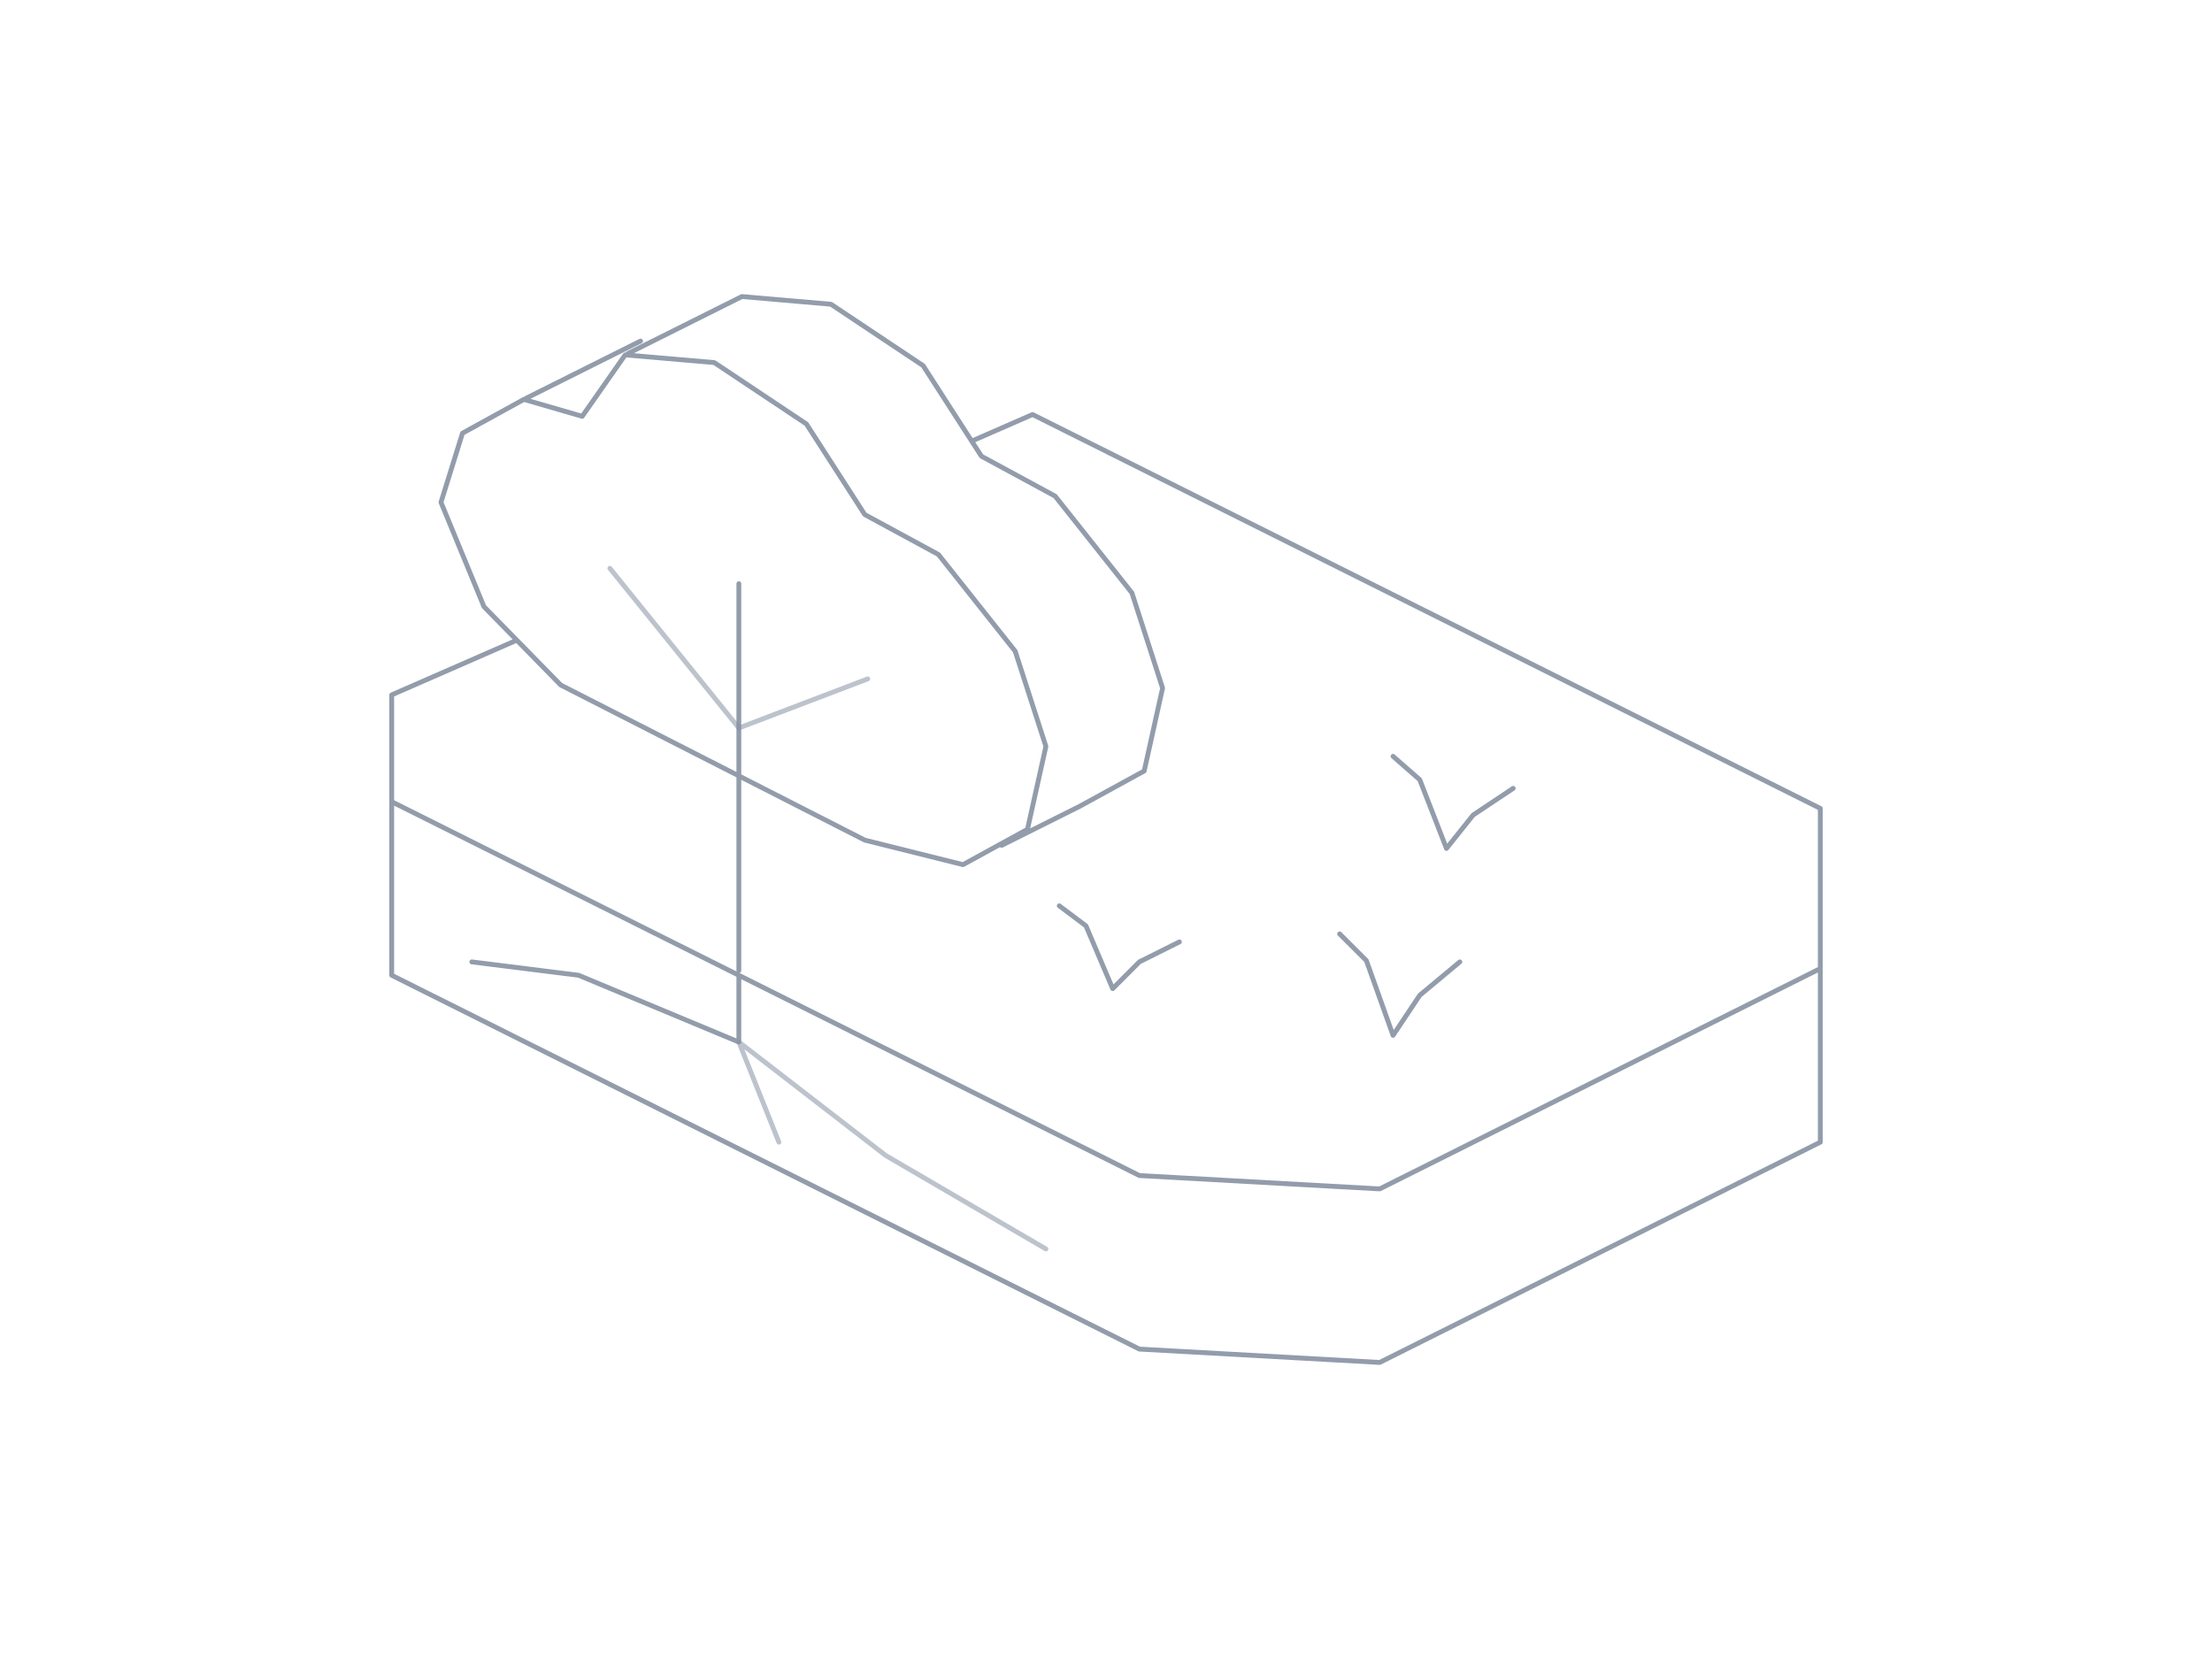
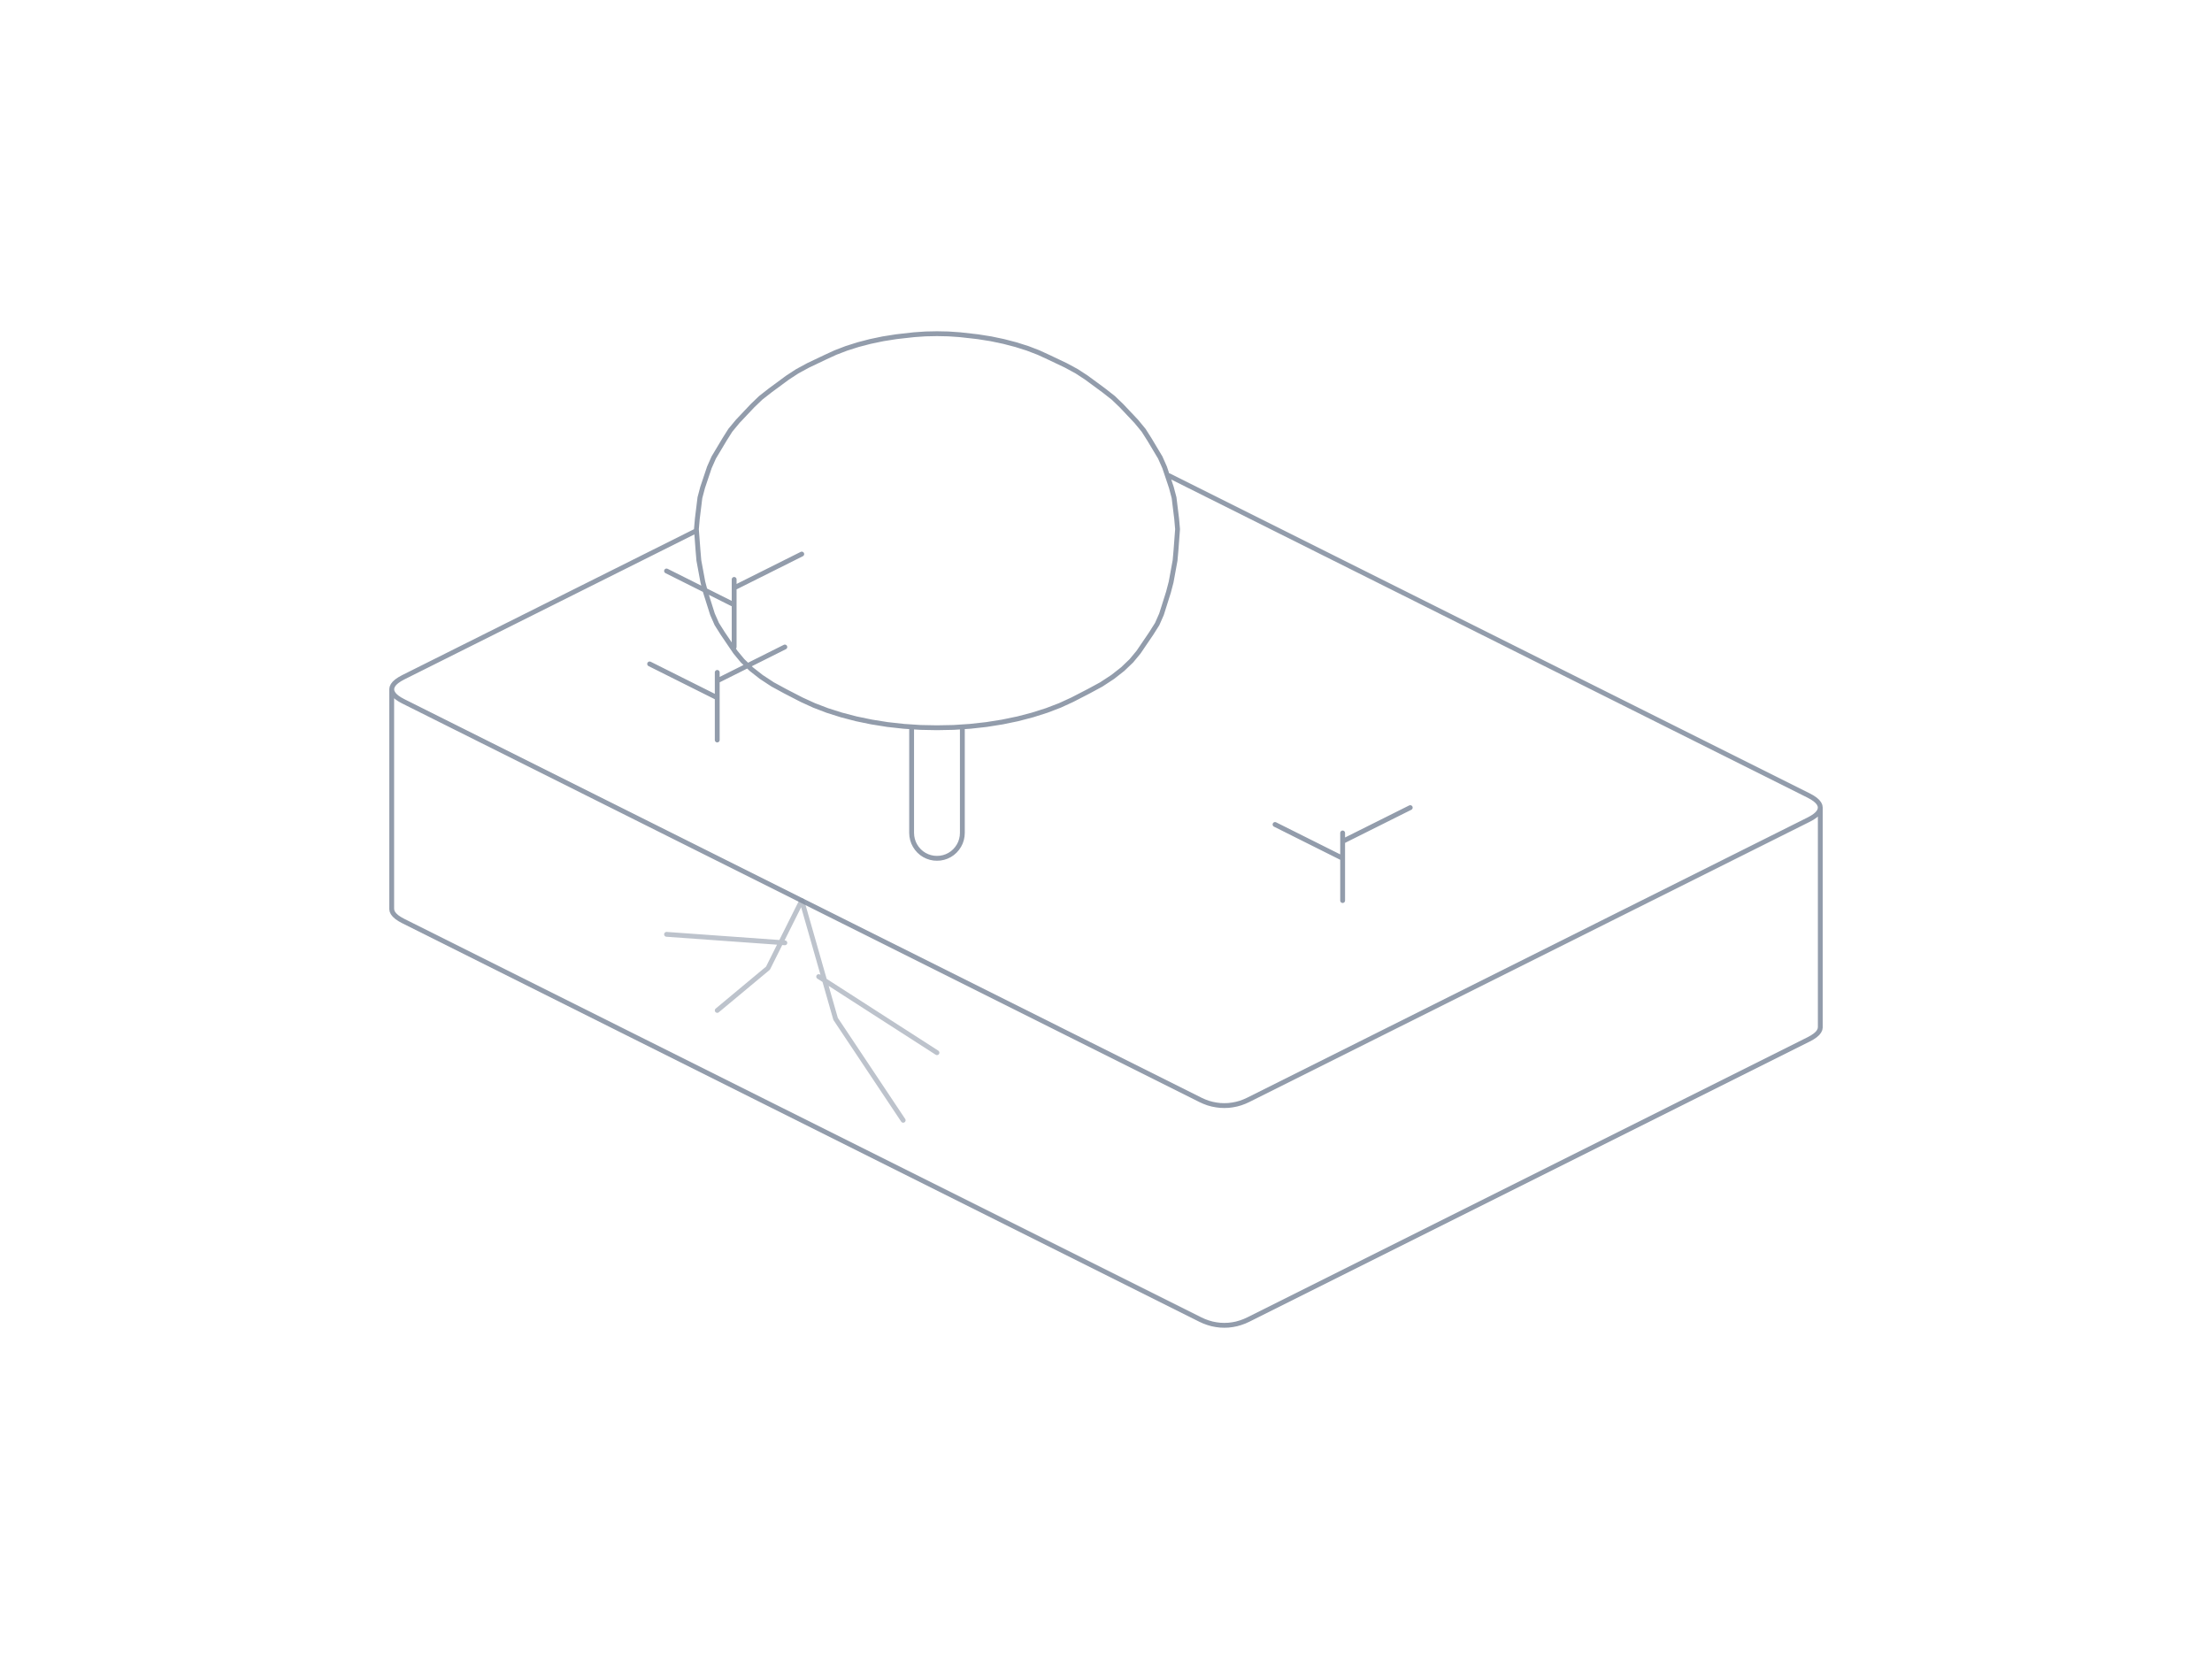
<svg xmlns="http://www.w3.org/2000/svg" viewBox="0 0 480 360" role="img" color="#8792a2" fill="none" stroke="currentColor" stroke-width="1.05" stroke-linecap="round" stroke-linejoin="round">
-   <path vector-effect="non-scaling-stroke" stroke-opacity=".55" d="M160.33,226.12 192.20,250.74 226.96,271.02 M160.33,226.12 169.02,247.85 M132.34,123.32 160.33,157.97 188.31,147.31" />
-   <path vector-effect="non-scaling-stroke" stroke-opacity=".9" d="M85.00,174.36 85.00,211.63 247.24,292.75 299.39,295.65 395.00,247.85 395.00,210.57 M224.07,89.95 395.00,175.42 395.00,210.18 299.39,257.99 247.24,255.09 85.00,173.97 85.00,150.79 111.80,139.07 M211.18,95.58 224.07,89.95 M160.33,211.63 160.33,226.12 125.56,211.63 102.38,208.73 M229.86,196.56 235.65,200.91 241.45,214.53 247.24,208.73 255.93,204.39 M290.70,202.65 296.50,208.44 302.29,224.67 308.08,215.98 316.78,208.73 M302.29,164.12 308.08,169.19 313.88,184.11 319.67,176.86 328.36,171.07 M114.14,86.44 139.00,74.01 M160.99,64.35 180.32,66.02 200.31,79.34 212.97,99.00 228.96,107.66 245.62,128.65 252.28,149.31 248.29,167.30 234.29,174.97 217.35,183.44 M136.27,76.71 160.99,64.35 M121.68,148.65 105.02,131.65 95.69,109.00 100.36,94.00 113.68,86.67 126.34,90.34 135.67,77.01 155.00,78.68 174.99,92.00 187.65,111.66 203.64,120.33 220.30,141.32 226.96,161.97 222.96,179.96 208.97,187.63 187.65,182.30 121.68,148.65 M160.33,210.62 160.33,126.66" />
+   <path vector-effect="non-scaling-stroke" stroke-opacity=".55" d="M173.98,195.42 166.65,210.09 155.64,219.26 M173.98,195.42 181.32,221.09 195.99,243.10 M170.31,204.59 144.64,202.75 M177.65,211.92 203.32,228.43" />
+   <path vector-effect="non-scaling-stroke" stroke-opacity=".9" d="M150.80,115.32 87.50,146.97 86.74,147.39 86.11,147.82 85.62,148.25 85.28,148.69 85.07,149.13 85.00,149.57 85.00,197.25 85.07,197.70 85.28,198.14 85.62,198.57 86.11,199.01 86.74,199.44 87.50,199.86 260.47,286.34 261.31,286.72 262.16,287.03 263.03,287.28 263.91,287.45 264.79,287.56 265.67,287.59 266.56,287.56 267.44,287.45 268.32,287.28 269.18,287.03 270.04,286.72 270.88,286.34 392.50,225.53 393.26,225.11 393.89,224.68 394.38,224.25 394.72,223.81 394.93,223.37 395.00,222.93 395.00,175.25 394.93,174.80 394.72,174.36 394.38,173.93 393.89,173.49 393.26,173.06 392.50,172.64 253.70,103.24 M395.00,175.25 394.93,175.69 394.72,176.13 394.38,176.57 393.89,177.00 393.26,177.43 392.50,177.85 270.88,238.66 270.04,239.04 269.18,239.36 268.32,239.60 267.44,239.77 266.56,239.88 265.67,239.91 264.79,239.88 263.91,239.77 263.03,239.60 262.16,239.36 261.31,239.04 260.47,238.66 87.50,152.18 86.74,151.76 86.11,151.33 85.62,150.90 85.28,150.46 85.07,150.02 85.00,149.57 M197.82,158.07 197.82,180.75 197.87,181.47 198.01,182.17 198.24,182.86 198.56,183.50 198.96,184.10 199.43,184.64 199.97,185.12 200.57,185.52 201.22,185.84 201.90,186.07 202.61,186.21 203.32,186.25 204.04,186.21 204.75,186.07 205.43,185.84 206.08,185.52 206.68,185.12 207.22,184.64 207.69,184.10 208.09,183.50 208.41,182.86 208.64,182.17 208.78,181.47 208.83,180.75 208.83,158.07 M191.61,73.52 188.84,74.10 186.19,74.79 183.67,75.59 181.30,76.50 179.10,77.51 175.34,79.30 173.00,80.57 170.90,81.94 167.14,84.71 165.07,86.33 163.29,88.04 160.08,91.44 158.48,93.37 157.23,95.35 154.88,99.28 153.93,101.42 152.47,105.77 151.88,108.00 151.32,112.55 151.12,114.83 151.46,119.35 151.65,121.61 152.52,126.31 153.10,128.52 154.61,133.30 155.54,135.41 156.84,137.47 159.59,141.52 161.14,143.39 163.02,145.19 165.20,146.90 167.67,148.52 170.41,150.01 173.98,151.85 176.65,153.07 179.52,154.17 182.58,155.14 185.79,155.98 189.13,156.67 192.58,157.22 196.12,157.61 199.71,157.85 203.32,157.92 206.94,157.85 210.53,157.61 214.06,157.22 217.52,156.67 220.86,155.98 224.07,155.14 227.12,154.17 230.00,153.07 232.66,151.85 236.23,150.01 238.98,148.52 241.45,146.90 243.63,145.19 245.51,143.39 247.06,141.52 249.81,137.47 251.11,135.41 252.04,133.30 253.55,128.52 254.13,126.31 254.99,121.61 255.19,119.35 255.53,114.83 255.33,112.55 254.77,108.00 254.18,105.77 252.72,101.42 251.77,99.28 249.42,95.35 248.16,93.37 246.57,91.44 243.36,88.04 241.58,86.33 239.51,84.71 235.75,81.94 233.65,80.57 231.31,79.30 227.55,77.51 225.35,76.50 222.98,75.59 220.45,74.79 217.80,74.10 215.04,73.52 212.19,73.07 210.71,72.90 208.28,72.63 205.81,72.46 203.32,72.41 200.84,72.46 198.37,72.63 195.94,72.90 194.46,73.07 191.61,73.52 M159.31,140.40 159.31,125.73 M159.31,131.24 144.64,123.90 M159.31,127.57 173.98,120.23 M155.64,160.58 155.64,145.91 M155.64,151.41 140.97,144.07 M155.64,147.74 170.31,140.40 M291.35,195.42 291.35,180.75 M291.35,186.25 276.68,178.91 M291.35,182.58 306.02,175.25" />
</svg>
